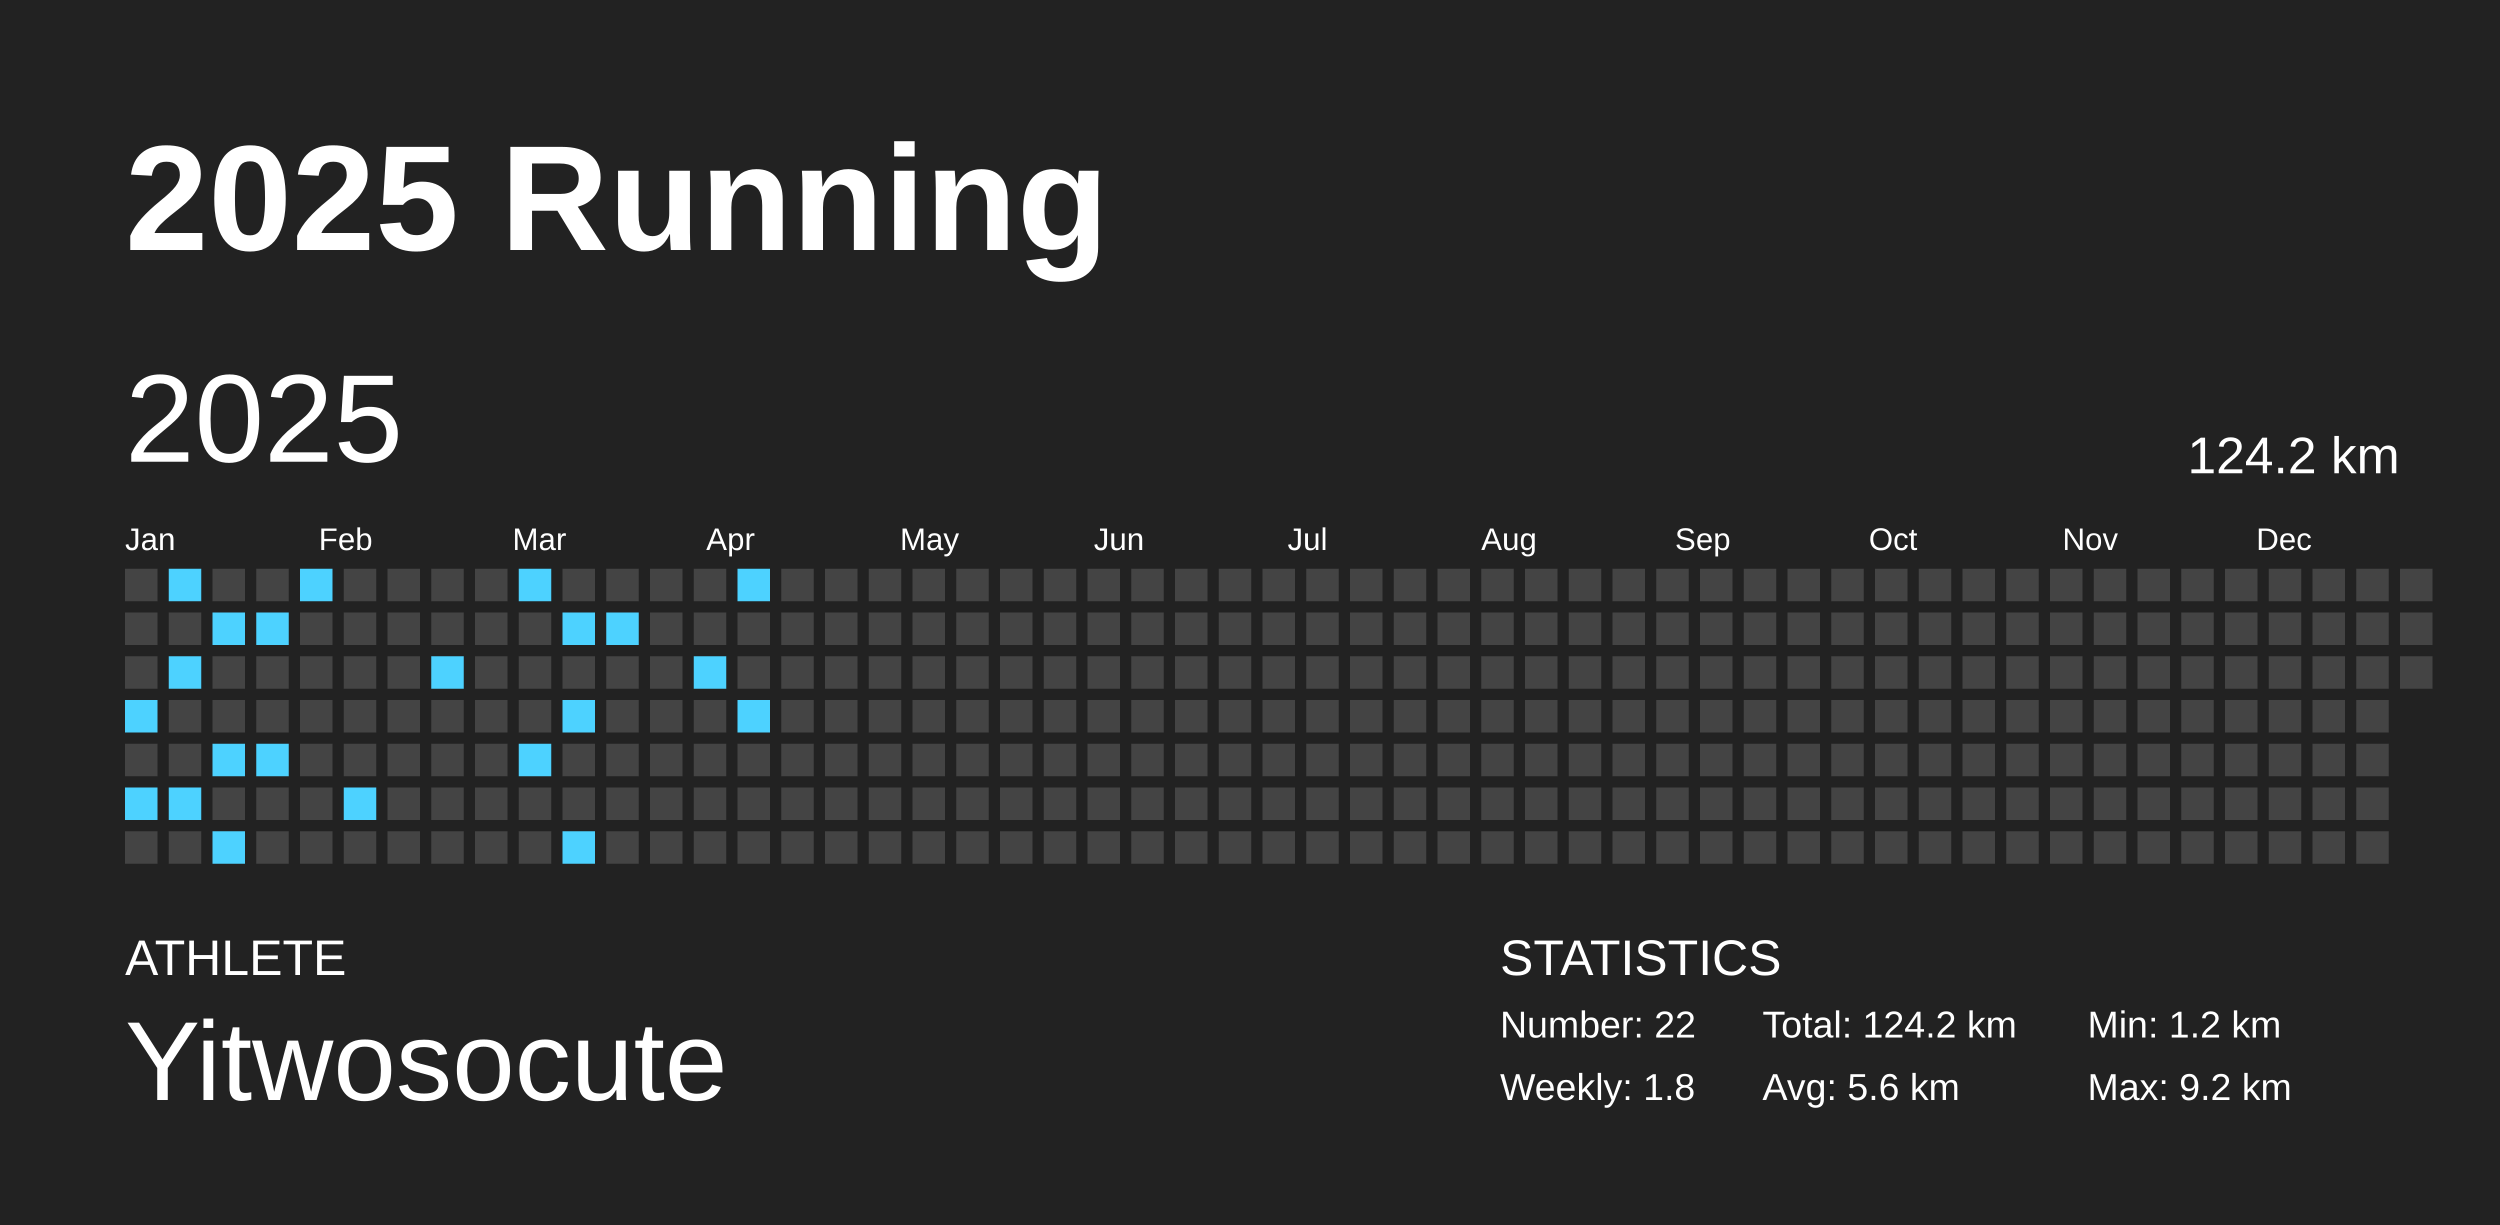
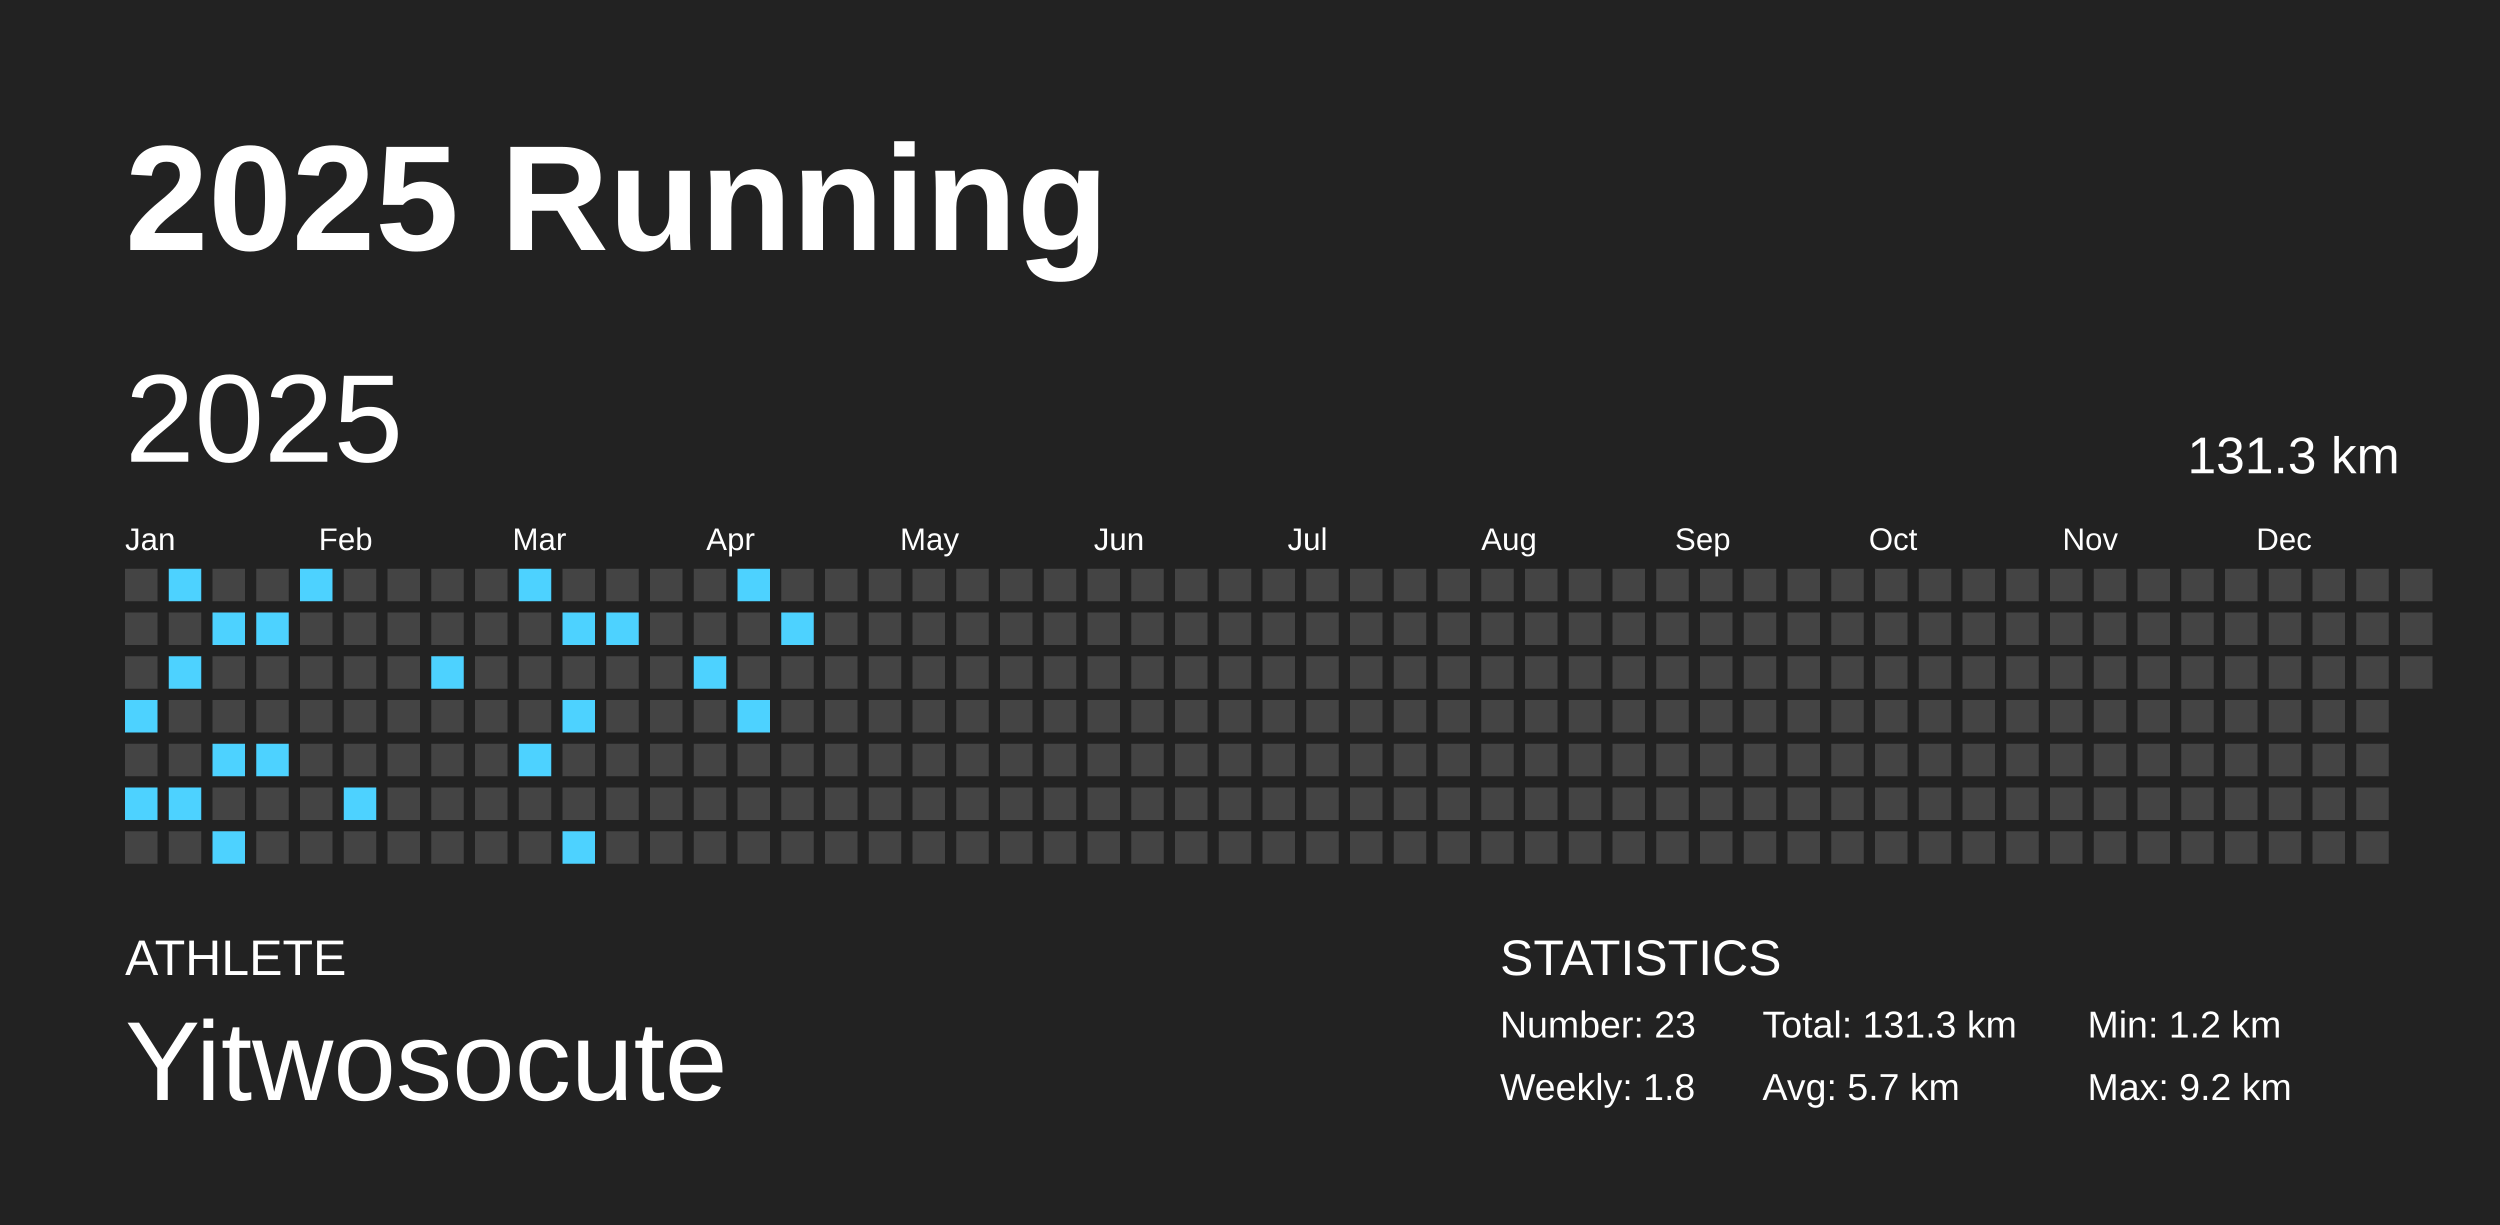
<svg xmlns="http://www.w3.org/2000/svg" baseProfile="full" height="98mm" version="1.1" viewBox="0,0,200,98" width="200mm">
  <defs />
  <rect fill="#222222" height="98" width="200" x="0" y="0" />
  <text fill="#FFFFFF" style="font-size:12px; font-family:Arial; font-weight:bold;" x="10" y="20">2025 Running</text>
  <text fill="#FFFFFF" style="font-size:4px; font-family:Arial" x="10" y="78">ATHLETE</text>
  <text fill="#FFFFFF" style="font-size:9px; font-family:Arial" x="10" y="88">Yitwosocute</text>
  <text fill="#FFFFFF" style="font-size:4px; font-family:Arial" x="120" y="78">STATISTICS</text>
-   <text fill="#FFFFFF" style="font-size:3px; font-family:Arial" x="120" y="83">Number: 22</text>
+   <text fill="#FFFFFF" style="font-size:3px; font-family:Arial" x="120" y="83">Number: 23</text>
  <text fill="#FFFFFF" style="font-size:3px; font-family:Arial" x="120" y="88">Weekly: 1.8</text>
-   <text fill="#FFFFFF" style="font-size:3px; font-family:Arial" x="141" y="83">Total: 124.2 km</text>
-   <text fill="#FFFFFF" style="font-size:3px; font-family:Arial" x="141" y="88">Avg: 5.6 km</text>
+   <text fill="#FFFFFF" style="font-size:3px; font-family:Arial" x="141" y="83">Total: 131.3 km</text>
+   <text fill="#FFFFFF" style="font-size:3px; font-family:Arial" x="141" y="88">Avg: 5.7 km</text>
  <text fill="#FFFFFF" style="font-size:3px; font-family:Arial" x="167" y="83">Min: 1.2 km</text>
  <text fill="#FFFFFF" style="font-size:3px; font-family:Arial" x="167" y="88">Max: 9.2 km</text>
  <text dominant-baseline="hanging" fill="#FFFFFF" style="font-size:10.0px; font-family:Arial;" x="10" y="30">2025</text>
-   <text dominant-baseline="hanging" fill="#FFFFFF" style="font-size:4.125px; font-family:Arial;" x="175" y="35">124.2 km</text>
+   <text dominant-baseline="hanging" fill="#FFFFFF" style="font-size:4.125px; font-family:Arial;" x="175" y="35">131.3 km</text>
  <text fill="#FFFFFF" style="font-size:2.5px; font-family:Arial" x="10.0" y="44">Jan</text>
  <text fill="#FFFFFF" style="font-size:2.5px; font-family:Arial" x="25.5" y="44">Feb</text>
  <text fill="#FFFFFF" style="font-size:2.5px; font-family:Arial" x="41.0" y="44">Mar</text>
  <text fill="#FFFFFF" style="font-size:2.5px; font-family:Arial" x="56.5" y="44">Apr</text>
  <text fill="#FFFFFF" style="font-size:2.5px; font-family:Arial" x="72.0" y="44">May</text>
  <text fill="#FFFFFF" style="font-size:2.5px; font-family:Arial" x="87.5" y="44">Jun</text>
  <text fill="#FFFFFF" style="font-size:2.5px; font-family:Arial" x="103.0" y="44">Jul</text>
  <text fill="#FFFFFF" style="font-size:2.5px; font-family:Arial" x="118.5" y="44">Aug</text>
  <text fill="#FFFFFF" style="font-size:2.5px; font-family:Arial" x="134.0" y="44">Sep</text>
  <text fill="#FFFFFF" style="font-size:2.5px; font-family:Arial" x="149.5" y="44">Oct</text>
  <text fill="#FFFFFF" style="font-size:2.5px; font-family:Arial" x="165.0" y="44">Nov</text>
  <text fill="#FFFFFF" style="font-size:2.5px; font-family:Arial" x="180.5" y="44">Dec</text>
  <rect fill="#444444" height="2.6" width="2.6" x="10.0" y="45.5" />
  <rect fill="#444444" height="2.6" width="2.6" x="10.0" y="49.0" />
  <rect fill="#444444" height="2.6" width="2.6" x="10.0" y="52.5" />
  <rect fill="#4dd2ff" height="2.6" width="2.6" x="10.0" y="56.0" />
  <rect fill="#444444" height="2.6" width="2.6" x="10.0" y="59.5" />
  <rect fill="#4dd2ff" height="2.6" width="2.6" x="10.0" y="63.0" />
  <rect fill="#444444" height="2.6" width="2.6" x="10.0" y="66.5" />
  <rect fill="#4dd2ff" height="2.6" width="2.6" x="13.5" y="45.5" />
  <rect fill="#444444" height="2.6" width="2.6" x="13.5" y="49.0" />
  <rect fill="#4dd2ff" height="2.6" width="2.6" x="13.5" y="52.5" />
  <rect fill="#444444" height="2.6" width="2.6" x="13.5" y="56.0" />
  <rect fill="#444444" height="2.6" width="2.6" x="13.5" y="59.5" />
  <rect fill="#4dd2ff" height="2.6" width="2.6" x="13.5" y="63.0" />
  <rect fill="#444444" height="2.6" width="2.6" x="13.5" y="66.5" />
  <rect fill="#444444" height="2.6" width="2.6" x="17.0" y="45.5" />
  <rect fill="#4dd2ff" height="2.6" width="2.6" x="17.0" y="49.0" />
  <rect fill="#444444" height="2.6" width="2.6" x="17.0" y="52.5" />
  <rect fill="#444444" height="2.6" width="2.6" x="17.0" y="56.0" />
  <rect fill="#4dd2ff" height="2.6" width="2.6" x="17.0" y="59.5" />
  <rect fill="#444444" height="2.6" width="2.6" x="17.0" y="63.0" />
  <rect fill="#4dd2ff" height="2.6" width="2.6" x="17.0" y="66.5" />
  <rect fill="#444444" height="2.6" width="2.6" x="20.5" y="45.5" />
  <rect fill="#4dd2ff" height="2.6" width="2.6" x="20.5" y="49.0" />
  <rect fill="#444444" height="2.6" width="2.6" x="20.5" y="52.5" />
  <rect fill="#444444" height="2.6" width="2.6" x="20.5" y="56.0" />
  <rect fill="#4dd2ff" height="2.6" width="2.6" x="20.5" y="59.5" />
  <rect fill="#444444" height="2.6" width="2.6" x="20.5" y="63.0" />
  <rect fill="#444444" height="2.6" width="2.6" x="20.5" y="66.5" />
  <rect fill="#4dd2ff" height="2.6" width="2.6" x="24.0" y="45.5" />
  <rect fill="#444444" height="2.6" width="2.6" x="24.0" y="49.0" />
  <rect fill="#444444" height="2.6" width="2.6" x="24.0" y="52.5" />
  <rect fill="#444444" height="2.6" width="2.6" x="24.0" y="56.0" />
  <rect fill="#444444" height="2.6" width="2.6" x="24.0" y="59.5" />
  <rect fill="#444444" height="2.6" width="2.6" x="24.0" y="63.0" />
  <rect fill="#444444" height="2.6" width="2.6" x="24.0" y="66.5" />
  <rect fill="#444444" height="2.6" width="2.6" x="27.5" y="45.5" />
  <rect fill="#444444" height="2.6" width="2.6" x="27.5" y="49.0" />
  <rect fill="#444444" height="2.6" width="2.6" x="27.5" y="52.5" />
  <rect fill="#444444" height="2.6" width="2.6" x="27.5" y="56.0" />
  <rect fill="#444444" height="2.6" width="2.6" x="27.5" y="59.5" />
  <rect fill="#4dd2ff" height="2.6" width="2.6" x="27.5" y="63.0" />
  <rect fill="#444444" height="2.6" width="2.6" x="27.5" y="66.5" />
  <rect fill="#444444" height="2.6" width="2.6" x="31.0" y="45.5" />
  <rect fill="#444444" height="2.6" width="2.6" x="31.0" y="49.0" />
  <rect fill="#444444" height="2.6" width="2.6" x="31.0" y="52.5" />
  <rect fill="#444444" height="2.6" width="2.6" x="31.0" y="56.0" />
  <rect fill="#444444" height="2.6" width="2.6" x="31.0" y="59.5" />
  <rect fill="#444444" height="2.6" width="2.6" x="31.0" y="63.0" />
  <rect fill="#444444" height="2.6" width="2.6" x="31.0" y="66.5" />
  <rect fill="#444444" height="2.6" width="2.6" x="34.5" y="45.5" />
  <rect fill="#444444" height="2.6" width="2.6" x="34.5" y="49.0" />
  <rect fill="#4dd2ff" height="2.6" width="2.6" x="34.5" y="52.5" />
  <rect fill="#444444" height="2.6" width="2.6" x="34.5" y="56.0" />
  <rect fill="#444444" height="2.6" width="2.6" x="34.5" y="59.5" />
  <rect fill="#444444" height="2.6" width="2.6" x="34.5" y="63.0" />
  <rect fill="#444444" height="2.6" width="2.6" x="34.5" y="66.5" />
  <rect fill="#444444" height="2.6" width="2.6" x="38.0" y="45.5" />
  <rect fill="#444444" height="2.6" width="2.6" x="38.0" y="49.0" />
  <rect fill="#444444" height="2.6" width="2.6" x="38.0" y="52.5" />
  <rect fill="#444444" height="2.6" width="2.6" x="38.0" y="56.0" />
  <rect fill="#444444" height="2.6" width="2.6" x="38.0" y="59.5" />
  <rect fill="#444444" height="2.6" width="2.6" x="38.0" y="63.0" />
  <rect fill="#444444" height="2.6" width="2.6" x="38.0" y="66.5" />
  <rect fill="#4dd2ff" height="2.6" width="2.6" x="41.5" y="45.5" />
  <rect fill="#444444" height="2.6" width="2.6" x="41.5" y="49.0" />
  <rect fill="#444444" height="2.6" width="2.6" x="41.5" y="52.5" />
  <rect fill="#444444" height="2.6" width="2.6" x="41.5" y="56.0" />
  <rect fill="#4dd2ff" height="2.6" width="2.6" x="41.5" y="59.5" />
  <rect fill="#444444" height="2.6" width="2.6" x="41.5" y="63.0" />
  <rect fill="#444444" height="2.6" width="2.6" x="41.5" y="66.5" />
  <rect fill="#444444" height="2.6" width="2.6" x="45.0" y="45.5" />
  <rect fill="#4dd2ff" height="2.6" width="2.6" x="45.0" y="49.0" />
  <rect fill="#444444" height="2.6" width="2.6" x="45.0" y="52.5" />
  <rect fill="#4dd2ff" height="2.6" width="2.6" x="45.0" y="56.0" />
  <rect fill="#444444" height="2.6" width="2.6" x="45.0" y="59.5" />
  <rect fill="#444444" height="2.6" width="2.6" x="45.0" y="63.0" />
  <rect fill="#4dd2ff" height="2.6" width="2.6" x="45.0" y="66.5" />
  <rect fill="#444444" height="2.6" width="2.6" x="48.5" y="45.5" />
  <rect fill="#4dd2ff" height="2.6" width="2.6" x="48.5" y="49.0" />
  <rect fill="#444444" height="2.6" width="2.6" x="48.5" y="52.5" />
  <rect fill="#444444" height="2.6" width="2.6" x="48.5" y="56.0" />
  <rect fill="#444444" height="2.6" width="2.6" x="48.5" y="59.5" />
  <rect fill="#444444" height="2.6" width="2.6" x="48.5" y="63.0" />
  <rect fill="#444444" height="2.6" width="2.6" x="48.5" y="66.5" />
  <rect fill="#444444" height="2.6" width="2.6" x="52.0" y="45.5" />
  <rect fill="#444444" height="2.6" width="2.6" x="52.0" y="49.0" />
  <rect fill="#444444" height="2.6" width="2.6" x="52.0" y="52.5" />
  <rect fill="#444444" height="2.6" width="2.6" x="52.0" y="56.0" />
  <rect fill="#444444" height="2.6" width="2.6" x="52.0" y="59.5" />
  <rect fill="#444444" height="2.6" width="2.6" x="52.0" y="63.0" />
  <rect fill="#444444" height="2.6" width="2.6" x="52.0" y="66.5" />
  <rect fill="#444444" height="2.6" width="2.6" x="55.5" y="45.5" />
  <rect fill="#444444" height="2.6" width="2.6" x="55.5" y="49.0" />
  <rect fill="#4dd2ff" height="2.6" width="2.6" x="55.5" y="52.5" />
  <rect fill="#444444" height="2.6" width="2.6" x="55.5" y="56.0" />
  <rect fill="#444444" height="2.6" width="2.6" x="55.5" y="59.5" />
  <rect fill="#444444" height="2.6" width="2.6" x="55.5" y="63.0" />
  <rect fill="#444444" height="2.6" width="2.6" x="55.5" y="66.5" />
  <rect fill="#4dd2ff" height="2.6" width="2.6" x="59.0" y="45.5" />
  <rect fill="#444444" height="2.6" width="2.6" x="59.0" y="49.0" />
  <rect fill="#444444" height="2.6" width="2.6" x="59.0" y="52.5" />
  <rect fill="#4dd2ff" height="2.6" width="2.6" x="59.0" y="56.0" />
  <rect fill="#444444" height="2.6" width="2.6" x="59.0" y="59.5" />
  <rect fill="#444444" height="2.6" width="2.6" x="59.0" y="63.0" />
  <rect fill="#444444" height="2.6" width="2.6" x="59.0" y="66.5" />
  <rect fill="#444444" height="2.6" width="2.6" x="62.5" y="45.5" />
-   <rect fill="#444444" height="2.6" width="2.6" x="62.5" y="49.0" />
+   <rect fill="#4dd2ff" height="2.6" width="2.6" x="62.5" y="49.0" />
  <rect fill="#444444" height="2.6" width="2.6" x="62.5" y="52.5" />
  <rect fill="#444444" height="2.6" width="2.6" x="62.5" y="56.0" />
  <rect fill="#444444" height="2.6" width="2.6" x="62.5" y="59.5" />
  <rect fill="#444444" height="2.6" width="2.6" x="62.5" y="63.0" />
  <rect fill="#444444" height="2.6" width="2.6" x="62.5" y="66.5" />
  <rect fill="#444444" height="2.6" width="2.6" x="66.0" y="45.5" />
  <rect fill="#444444" height="2.6" width="2.6" x="66.0" y="49.0" />
  <rect fill="#444444" height="2.6" width="2.6" x="66.0" y="52.5" />
  <rect fill="#444444" height="2.6" width="2.6" x="66.0" y="56.0" />
  <rect fill="#444444" height="2.6" width="2.6" x="66.0" y="59.5" />
  <rect fill="#444444" height="2.6" width="2.6" x="66.0" y="63.0" />
  <rect fill="#444444" height="2.6" width="2.6" x="66.0" y="66.5" />
  <rect fill="#444444" height="2.6" width="2.6" x="69.5" y="45.5" />
  <rect fill="#444444" height="2.6" width="2.6" x="69.5" y="49.0" />
  <rect fill="#444444" height="2.6" width="2.6" x="69.5" y="52.5" />
  <rect fill="#444444" height="2.6" width="2.6" x="69.5" y="56.0" />
  <rect fill="#444444" height="2.6" width="2.6" x="69.5" y="59.5" />
  <rect fill="#444444" height="2.6" width="2.6" x="69.5" y="63.0" />
  <rect fill="#444444" height="2.6" width="2.6" x="69.5" y="66.5" />
  <rect fill="#444444" height="2.6" width="2.6" x="73.0" y="45.5" />
  <rect fill="#444444" height="2.6" width="2.6" x="73.0" y="49.0" />
  <rect fill="#444444" height="2.6" width="2.6" x="73.0" y="52.5" />
  <rect fill="#444444" height="2.6" width="2.6" x="73.0" y="56.0" />
  <rect fill="#444444" height="2.6" width="2.6" x="73.0" y="59.5" />
  <rect fill="#444444" height="2.6" width="2.6" x="73.0" y="63.0" />
  <rect fill="#444444" height="2.6" width="2.6" x="73.0" y="66.5" />
  <rect fill="#444444" height="2.6" width="2.6" x="76.5" y="45.5" />
  <rect fill="#444444" height="2.6" width="2.6" x="76.5" y="49.0" />
  <rect fill="#444444" height="2.6" width="2.6" x="76.5" y="52.5" />
  <rect fill="#444444" height="2.6" width="2.6" x="76.5" y="56.0" />
  <rect fill="#444444" height="2.6" width="2.6" x="76.5" y="59.5" />
  <rect fill="#444444" height="2.6" width="2.6" x="76.5" y="63.0" />
  <rect fill="#444444" height="2.6" width="2.6" x="76.5" y="66.5" />
  <rect fill="#444444" height="2.6" width="2.6" x="80.0" y="45.5" />
  <rect fill="#444444" height="2.6" width="2.6" x="80.0" y="49.0" />
  <rect fill="#444444" height="2.6" width="2.6" x="80.0" y="52.5" />
  <rect fill="#444444" height="2.6" width="2.6" x="80.0" y="56.0" />
  <rect fill="#444444" height="2.6" width="2.6" x="80.0" y="59.5" />
  <rect fill="#444444" height="2.6" width="2.6" x="80.0" y="63.0" />
  <rect fill="#444444" height="2.6" width="2.6" x="80.0" y="66.5" />
  <rect fill="#444444" height="2.6" width="2.6" x="83.5" y="45.5" />
  <rect fill="#444444" height="2.6" width="2.6" x="83.5" y="49.0" />
  <rect fill="#444444" height="2.6" width="2.6" x="83.5" y="52.5" />
  <rect fill="#444444" height="2.6" width="2.6" x="83.5" y="56.0" />
  <rect fill="#444444" height="2.6" width="2.6" x="83.5" y="59.5" />
  <rect fill="#444444" height="2.6" width="2.6" x="83.5" y="63.0" />
  <rect fill="#444444" height="2.6" width="2.6" x="83.5" y="66.5" />
  <rect fill="#444444" height="2.6" width="2.6" x="87.0" y="45.5" />
  <rect fill="#444444" height="2.6" width="2.6" x="87.0" y="49.0" />
  <rect fill="#444444" height="2.6" width="2.6" x="87.0" y="52.5" />
  <rect fill="#444444" height="2.6" width="2.6" x="87.0" y="56.0" />
  <rect fill="#444444" height="2.6" width="2.6" x="87.0" y="59.5" />
  <rect fill="#444444" height="2.6" width="2.6" x="87.0" y="63.0" />
  <rect fill="#444444" height="2.6" width="2.6" x="87.0" y="66.5" />
  <rect fill="#444444" height="2.6" width="2.6" x="90.5" y="45.5" />
  <rect fill="#444444" height="2.6" width="2.6" x="90.5" y="49.0" />
  <rect fill="#444444" height="2.6" width="2.6" x="90.5" y="52.5" />
  <rect fill="#444444" height="2.6" width="2.6" x="90.5" y="56.0" />
  <rect fill="#444444" height="2.6" width="2.6" x="90.5" y="59.5" />
  <rect fill="#444444" height="2.6" width="2.6" x="90.5" y="63.0" />
  <rect fill="#444444" height="2.6" width="2.6" x="90.5" y="66.5" />
  <rect fill="#444444" height="2.6" width="2.6" x="94.0" y="45.5" />
  <rect fill="#444444" height="2.6" width="2.6" x="94.0" y="49.0" />
  <rect fill="#444444" height="2.6" width="2.6" x="94.0" y="52.5" />
  <rect fill="#444444" height="2.6" width="2.6" x="94.0" y="56.0" />
  <rect fill="#444444" height="2.6" width="2.6" x="94.0" y="59.5" />
  <rect fill="#444444" height="2.6" width="2.6" x="94.0" y="63.0" />
  <rect fill="#444444" height="2.6" width="2.6" x="94.0" y="66.5" />
  <rect fill="#444444" height="2.6" width="2.6" x="97.5" y="45.5" />
  <rect fill="#444444" height="2.6" width="2.6" x="97.5" y="49.0" />
  <rect fill="#444444" height="2.6" width="2.6" x="97.5" y="52.5" />
  <rect fill="#444444" height="2.6" width="2.6" x="97.5" y="56.0" />
  <rect fill="#444444" height="2.6" width="2.6" x="97.5" y="59.5" />
  <rect fill="#444444" height="2.6" width="2.6" x="97.5" y="63.0" />
  <rect fill="#444444" height="2.6" width="2.6" x="97.5" y="66.5" />
  <rect fill="#444444" height="2.6" width="2.6" x="101.0" y="45.5" />
  <rect fill="#444444" height="2.6" width="2.6" x="101.0" y="49.0" />
  <rect fill="#444444" height="2.6" width="2.6" x="101.0" y="52.5" />
  <rect fill="#444444" height="2.6" width="2.6" x="101.0" y="56.0" />
  <rect fill="#444444" height="2.6" width="2.6" x="101.0" y="59.5" />
  <rect fill="#444444" height="2.6" width="2.6" x="101.0" y="63.0" />
  <rect fill="#444444" height="2.6" width="2.6" x="101.0" y="66.5" />
  <rect fill="#444444" height="2.6" width="2.6" x="104.5" y="45.5" />
  <rect fill="#444444" height="2.6" width="2.6" x="104.5" y="49.0" />
  <rect fill="#444444" height="2.6" width="2.6" x="104.5" y="52.5" />
  <rect fill="#444444" height="2.6" width="2.6" x="104.5" y="56.0" />
  <rect fill="#444444" height="2.6" width="2.6" x="104.5" y="59.5" />
  <rect fill="#444444" height="2.6" width="2.6" x="104.5" y="63.0" />
  <rect fill="#444444" height="2.6" width="2.6" x="104.5" y="66.5" />
  <rect fill="#444444" height="2.6" width="2.6" x="108.0" y="45.5" />
  <rect fill="#444444" height="2.6" width="2.6" x="108.0" y="49.0" />
  <rect fill="#444444" height="2.6" width="2.6" x="108.0" y="52.5" />
  <rect fill="#444444" height="2.6" width="2.6" x="108.0" y="56.0" />
  <rect fill="#444444" height="2.6" width="2.6" x="108.0" y="59.5" />
  <rect fill="#444444" height="2.6" width="2.6" x="108.0" y="63.0" />
  <rect fill="#444444" height="2.6" width="2.6" x="108.0" y="66.5" />
  <rect fill="#444444" height="2.6" width="2.6" x="111.5" y="45.5" />
  <rect fill="#444444" height="2.6" width="2.6" x="111.5" y="49.0" />
  <rect fill="#444444" height="2.6" width="2.6" x="111.5" y="52.5" />
  <rect fill="#444444" height="2.6" width="2.6" x="111.5" y="56.0" />
  <rect fill="#444444" height="2.6" width="2.6" x="111.5" y="59.5" />
  <rect fill="#444444" height="2.6" width="2.6" x="111.5" y="63.0" />
  <rect fill="#444444" height="2.6" width="2.6" x="111.5" y="66.5" />
  <rect fill="#444444" height="2.6" width="2.6" x="115.0" y="45.5" />
  <rect fill="#444444" height="2.6" width="2.6" x="115.0" y="49.0" />
  <rect fill="#444444" height="2.6" width="2.6" x="115.0" y="52.5" />
  <rect fill="#444444" height="2.6" width="2.6" x="115.0" y="56.0" />
  <rect fill="#444444" height="2.6" width="2.6" x="115.0" y="59.5" />
  <rect fill="#444444" height="2.6" width="2.6" x="115.0" y="63.0" />
  <rect fill="#444444" height="2.6" width="2.6" x="115.0" y="66.5" />
  <rect fill="#444444" height="2.6" width="2.6" x="118.5" y="45.5" />
  <rect fill="#444444" height="2.6" width="2.6" x="118.5" y="49.0" />
  <rect fill="#444444" height="2.6" width="2.6" x="118.5" y="52.5" />
  <rect fill="#444444" height="2.6" width="2.6" x="118.5" y="56.0" />
  <rect fill="#444444" height="2.6" width="2.6" x="118.5" y="59.5" />
  <rect fill="#444444" height="2.6" width="2.6" x="118.5" y="63.0" />
  <rect fill="#444444" height="2.6" width="2.6" x="118.5" y="66.5" />
  <rect fill="#444444" height="2.6" width="2.6" x="122.0" y="45.5" />
  <rect fill="#444444" height="2.6" width="2.6" x="122.0" y="49.0" />
  <rect fill="#444444" height="2.6" width="2.6" x="122.0" y="52.5" />
  <rect fill="#444444" height="2.6" width="2.6" x="122.0" y="56.0" />
  <rect fill="#444444" height="2.6" width="2.6" x="122.0" y="59.5" />
  <rect fill="#444444" height="2.6" width="2.6" x="122.0" y="63.0" />
  <rect fill="#444444" height="2.6" width="2.6" x="122.0" y="66.5" />
  <rect fill="#444444" height="2.6" width="2.6" x="125.5" y="45.5" />
  <rect fill="#444444" height="2.6" width="2.6" x="125.5" y="49.0" />
  <rect fill="#444444" height="2.6" width="2.6" x="125.5" y="52.5" />
  <rect fill="#444444" height="2.6" width="2.6" x="125.5" y="56.0" />
  <rect fill="#444444" height="2.6" width="2.6" x="125.5" y="59.5" />
  <rect fill="#444444" height="2.6" width="2.6" x="125.5" y="63.0" />
  <rect fill="#444444" height="2.6" width="2.6" x="125.5" y="66.5" />
  <rect fill="#444444" height="2.6" width="2.6" x="129.0" y="45.5" />
  <rect fill="#444444" height="2.6" width="2.6" x="129.0" y="49.0" />
  <rect fill="#444444" height="2.6" width="2.6" x="129.0" y="52.5" />
  <rect fill="#444444" height="2.6" width="2.6" x="129.0" y="56.0" />
  <rect fill="#444444" height="2.6" width="2.6" x="129.0" y="59.5" />
  <rect fill="#444444" height="2.6" width="2.6" x="129.0" y="63.0" />
  <rect fill="#444444" height="2.6" width="2.6" x="129.0" y="66.5" />
  <rect fill="#444444" height="2.6" width="2.6" x="132.5" y="45.5" />
  <rect fill="#444444" height="2.6" width="2.6" x="132.5" y="49.0" />
  <rect fill="#444444" height="2.6" width="2.6" x="132.5" y="52.5" />
  <rect fill="#444444" height="2.6" width="2.6" x="132.5" y="56.0" />
  <rect fill="#444444" height="2.6" width="2.6" x="132.5" y="59.5" />
  <rect fill="#444444" height="2.6" width="2.6" x="132.5" y="63.0" />
  <rect fill="#444444" height="2.6" width="2.6" x="132.5" y="66.5" />
  <rect fill="#444444" height="2.6" width="2.6" x="136.0" y="45.5" />
  <rect fill="#444444" height="2.6" width="2.6" x="136.0" y="49.0" />
  <rect fill="#444444" height="2.6" width="2.6" x="136.0" y="52.5" />
  <rect fill="#444444" height="2.6" width="2.6" x="136.0" y="56.0" />
  <rect fill="#444444" height="2.6" width="2.6" x="136.0" y="59.5" />
  <rect fill="#444444" height="2.6" width="2.6" x="136.0" y="63.0" />
  <rect fill="#444444" height="2.6" width="2.6" x="136.0" y="66.5" />
  <rect fill="#444444" height="2.6" width="2.6" x="139.5" y="45.5" />
  <rect fill="#444444" height="2.6" width="2.6" x="139.5" y="49.0" />
  <rect fill="#444444" height="2.6" width="2.6" x="139.5" y="52.5" />
  <rect fill="#444444" height="2.6" width="2.6" x="139.5" y="56.0" />
  <rect fill="#444444" height="2.6" width="2.6" x="139.5" y="59.5" />
  <rect fill="#444444" height="2.6" width="2.6" x="139.5" y="63.0" />
  <rect fill="#444444" height="2.6" width="2.6" x="139.5" y="66.5" />
  <rect fill="#444444" height="2.6" width="2.6" x="143.0" y="45.5" />
  <rect fill="#444444" height="2.6" width="2.6" x="143.0" y="49.0" />
  <rect fill="#444444" height="2.6" width="2.6" x="143.0" y="52.5" />
  <rect fill="#444444" height="2.6" width="2.6" x="143.0" y="56.0" />
  <rect fill="#444444" height="2.6" width="2.6" x="143.0" y="59.5" />
  <rect fill="#444444" height="2.6" width="2.6" x="143.0" y="63.0" />
  <rect fill="#444444" height="2.6" width="2.6" x="143.0" y="66.5" />
  <rect fill="#444444" height="2.6" width="2.6" x="146.5" y="45.5" />
  <rect fill="#444444" height="2.6" width="2.6" x="146.5" y="49.0" />
  <rect fill="#444444" height="2.6" width="2.6" x="146.5" y="52.5" />
  <rect fill="#444444" height="2.6" width="2.6" x="146.5" y="56.0" />
  <rect fill="#444444" height="2.6" width="2.6" x="146.5" y="59.5" />
  <rect fill="#444444" height="2.6" width="2.6" x="146.5" y="63.0" />
  <rect fill="#444444" height="2.6" width="2.6" x="146.5" y="66.5" />
  <rect fill="#444444" height="2.6" width="2.6" x="150.0" y="45.5" />
  <rect fill="#444444" height="2.6" width="2.6" x="150.0" y="49.0" />
  <rect fill="#444444" height="2.6" width="2.6" x="150.0" y="52.5" />
  <rect fill="#444444" height="2.6" width="2.6" x="150.0" y="56.0" />
  <rect fill="#444444" height="2.6" width="2.6" x="150.0" y="59.5" />
  <rect fill="#444444" height="2.6" width="2.6" x="150.0" y="63.0" />
  <rect fill="#444444" height="2.6" width="2.6" x="150.0" y="66.5" />
  <rect fill="#444444" height="2.6" width="2.6" x="153.5" y="45.5" />
  <rect fill="#444444" height="2.6" width="2.6" x="153.5" y="49.0" />
  <rect fill="#444444" height="2.6" width="2.6" x="153.5" y="52.5" />
  <rect fill="#444444" height="2.6" width="2.6" x="153.5" y="56.0" />
  <rect fill="#444444" height="2.6" width="2.6" x="153.5" y="59.5" />
  <rect fill="#444444" height="2.6" width="2.6" x="153.5" y="63.0" />
  <rect fill="#444444" height="2.6" width="2.6" x="153.5" y="66.5" />
  <rect fill="#444444" height="2.6" width="2.6" x="157.0" y="45.5" />
  <rect fill="#444444" height="2.6" width="2.6" x="157.0" y="49.0" />
  <rect fill="#444444" height="2.6" width="2.6" x="157.0" y="52.5" />
  <rect fill="#444444" height="2.6" width="2.6" x="157.0" y="56.0" />
  <rect fill="#444444" height="2.6" width="2.6" x="157.0" y="59.5" />
  <rect fill="#444444" height="2.6" width="2.6" x="157.0" y="63.0" />
  <rect fill="#444444" height="2.6" width="2.6" x="157.0" y="66.5" />
  <rect fill="#444444" height="2.6" width="2.6" x="160.5" y="45.5" />
  <rect fill="#444444" height="2.6" width="2.6" x="160.5" y="49.0" />
  <rect fill="#444444" height="2.6" width="2.6" x="160.5" y="52.5" />
  <rect fill="#444444" height="2.6" width="2.6" x="160.5" y="56.0" />
  <rect fill="#444444" height="2.6" width="2.6" x="160.5" y="59.5" />
  <rect fill="#444444" height="2.6" width="2.6" x="160.5" y="63.0" />
  <rect fill="#444444" height="2.6" width="2.6" x="160.5" y="66.5" />
  <rect fill="#444444" height="2.6" width="2.6" x="164.0" y="45.5" />
  <rect fill="#444444" height="2.6" width="2.6" x="164.0" y="49.0" />
  <rect fill="#444444" height="2.6" width="2.6" x="164.0" y="52.5" />
  <rect fill="#444444" height="2.6" width="2.6" x="164.0" y="56.0" />
  <rect fill="#444444" height="2.6" width="2.6" x="164.0" y="59.5" />
  <rect fill="#444444" height="2.6" width="2.6" x="164.0" y="63.0" />
  <rect fill="#444444" height="2.6" width="2.6" x="164.0" y="66.5" />
  <rect fill="#444444" height="2.6" width="2.6" x="167.5" y="45.5" />
  <rect fill="#444444" height="2.6" width="2.6" x="167.5" y="49.0" />
  <rect fill="#444444" height="2.6" width="2.6" x="167.5" y="52.5" />
  <rect fill="#444444" height="2.6" width="2.6" x="167.5" y="56.0" />
  <rect fill="#444444" height="2.6" width="2.6" x="167.5" y="59.5" />
  <rect fill="#444444" height="2.6" width="2.6" x="167.5" y="63.0" />
  <rect fill="#444444" height="2.6" width="2.6" x="167.5" y="66.5" />
  <rect fill="#444444" height="2.6" width="2.6" x="171.0" y="45.5" />
  <rect fill="#444444" height="2.6" width="2.6" x="171.0" y="49.0" />
  <rect fill="#444444" height="2.6" width="2.6" x="171.0" y="52.5" />
  <rect fill="#444444" height="2.6" width="2.6" x="171.0" y="56.0" />
  <rect fill="#444444" height="2.6" width="2.6" x="171.0" y="59.5" />
  <rect fill="#444444" height="2.6" width="2.6" x="171.0" y="63.0" />
  <rect fill="#444444" height="2.6" width="2.6" x="171.0" y="66.5" />
  <rect fill="#444444" height="2.6" width="2.6" x="174.5" y="45.5" />
  <rect fill="#444444" height="2.6" width="2.6" x="174.5" y="49.0" />
  <rect fill="#444444" height="2.6" width="2.6" x="174.5" y="52.5" />
  <rect fill="#444444" height="2.6" width="2.6" x="174.5" y="56.0" />
  <rect fill="#444444" height="2.6" width="2.6" x="174.5" y="59.5" />
  <rect fill="#444444" height="2.6" width="2.6" x="174.5" y="63.0" />
  <rect fill="#444444" height="2.6" width="2.6" x="174.5" y="66.5" />
  <rect fill="#444444" height="2.6" width="2.6" x="178.0" y="45.5" />
  <rect fill="#444444" height="2.6" width="2.6" x="178.0" y="49.0" />
  <rect fill="#444444" height="2.6" width="2.6" x="178.0" y="52.5" />
  <rect fill="#444444" height="2.6" width="2.6" x="178.0" y="56.0" />
  <rect fill="#444444" height="2.6" width="2.6" x="178.0" y="59.5" />
  <rect fill="#444444" height="2.6" width="2.6" x="178.0" y="63.0" />
  <rect fill="#444444" height="2.6" width="2.6" x="178.0" y="66.5" />
  <rect fill="#444444" height="2.6" width="2.6" x="181.5" y="45.5" />
  <rect fill="#444444" height="2.6" width="2.6" x="181.5" y="49.0" />
  <rect fill="#444444" height="2.6" width="2.6" x="181.5" y="52.5" />
  <rect fill="#444444" height="2.6" width="2.6" x="181.5" y="56.0" />
  <rect fill="#444444" height="2.6" width="2.6" x="181.5" y="59.5" />
  <rect fill="#444444" height="2.6" width="2.6" x="181.5" y="63.0" />
  <rect fill="#444444" height="2.6" width="2.6" x="181.5" y="66.5" />
  <rect fill="#444444" height="2.6" width="2.6" x="185.0" y="45.5" />
  <rect fill="#444444" height="2.6" width="2.6" x="185.0" y="49.0" />
  <rect fill="#444444" height="2.6" width="2.6" x="185.0" y="52.5" />
  <rect fill="#444444" height="2.6" width="2.6" x="185.0" y="56.0" />
  <rect fill="#444444" height="2.6" width="2.6" x="185.0" y="59.5" />
  <rect fill="#444444" height="2.6" width="2.6" x="185.0" y="63.0" />
  <rect fill="#444444" height="2.6" width="2.6" x="185.0" y="66.5" />
  <rect fill="#444444" height="2.6" width="2.6" x="188.5" y="45.5" />
  <rect fill="#444444" height="2.6" width="2.6" x="188.5" y="49.0" />
  <rect fill="#444444" height="2.6" width="2.6" x="188.5" y="52.5" />
  <rect fill="#444444" height="2.6" width="2.6" x="188.5" y="56.0" />
  <rect fill="#444444" height="2.6" width="2.6" x="188.5" y="59.5" />
  <rect fill="#444444" height="2.6" width="2.6" x="188.5" y="63.0" />
  <rect fill="#444444" height="2.6" width="2.6" x="188.5" y="66.5" />
  <rect fill="#444444" height="2.6" width="2.6" x="192.0" y="45.5" />
  <rect fill="#444444" height="2.6" width="2.6" x="192.0" y="49.0" />
  <rect fill="#444444" height="2.6" width="2.6" x="192.0" y="52.5" />
</svg>
